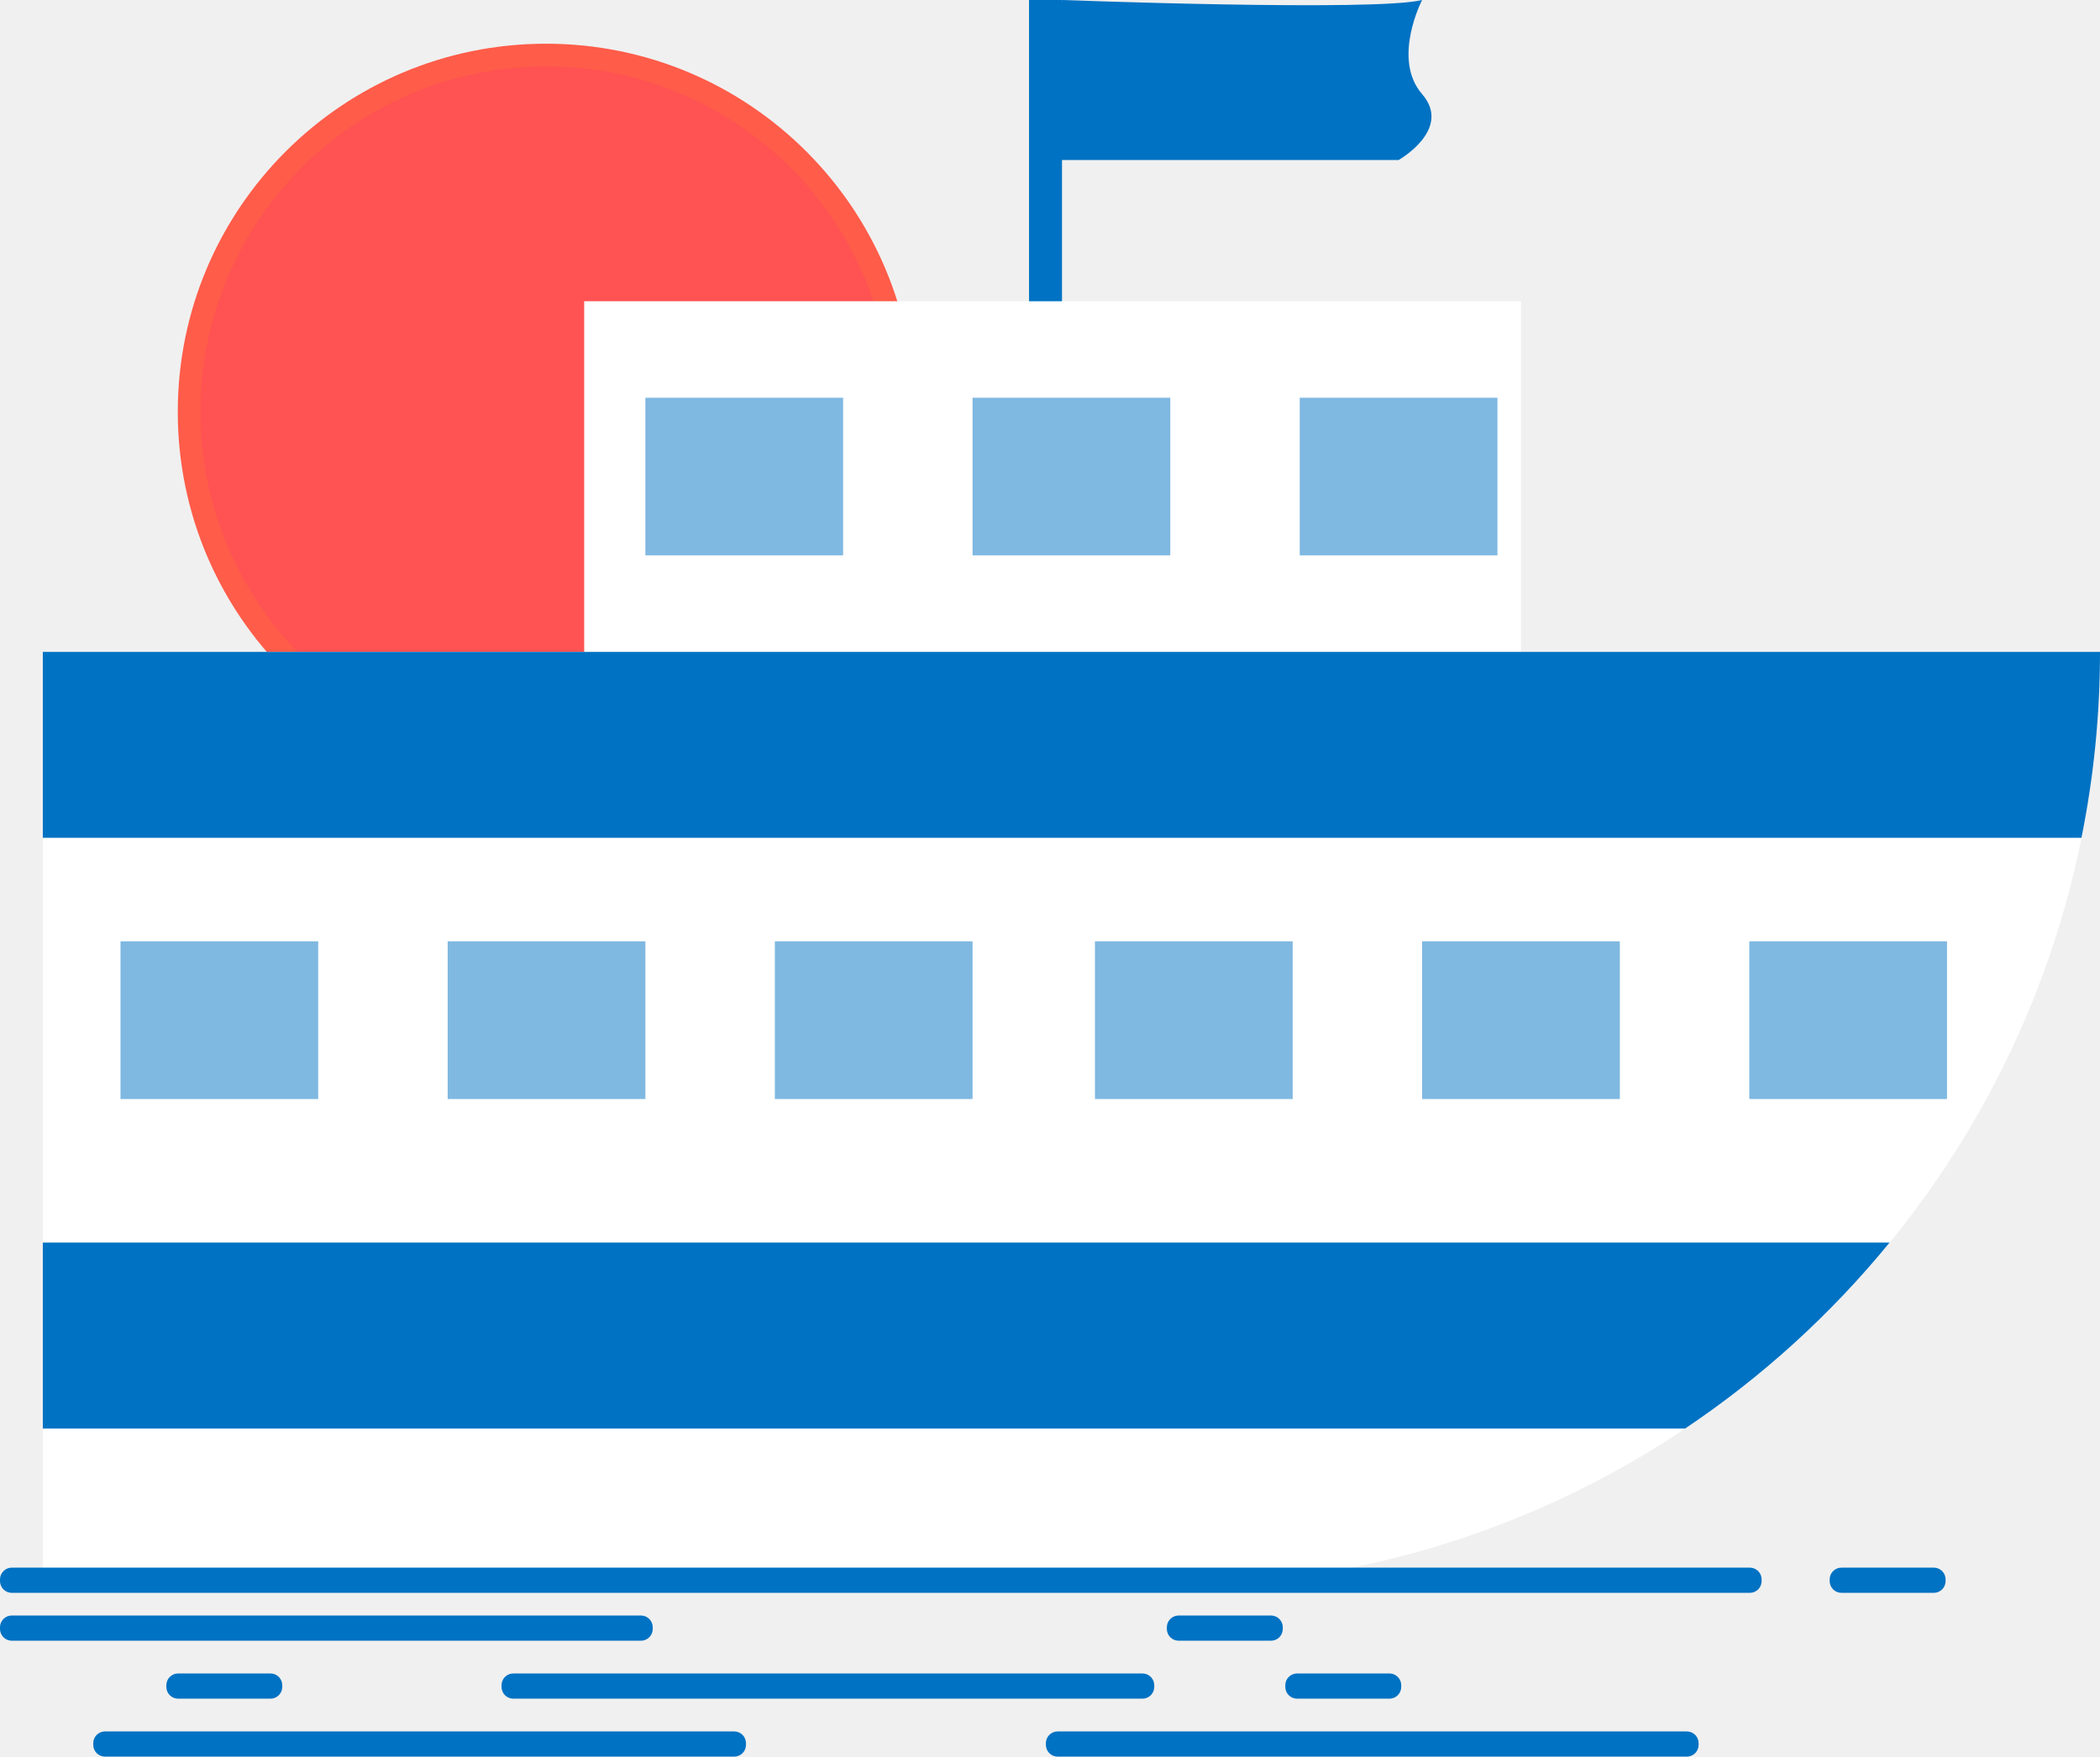
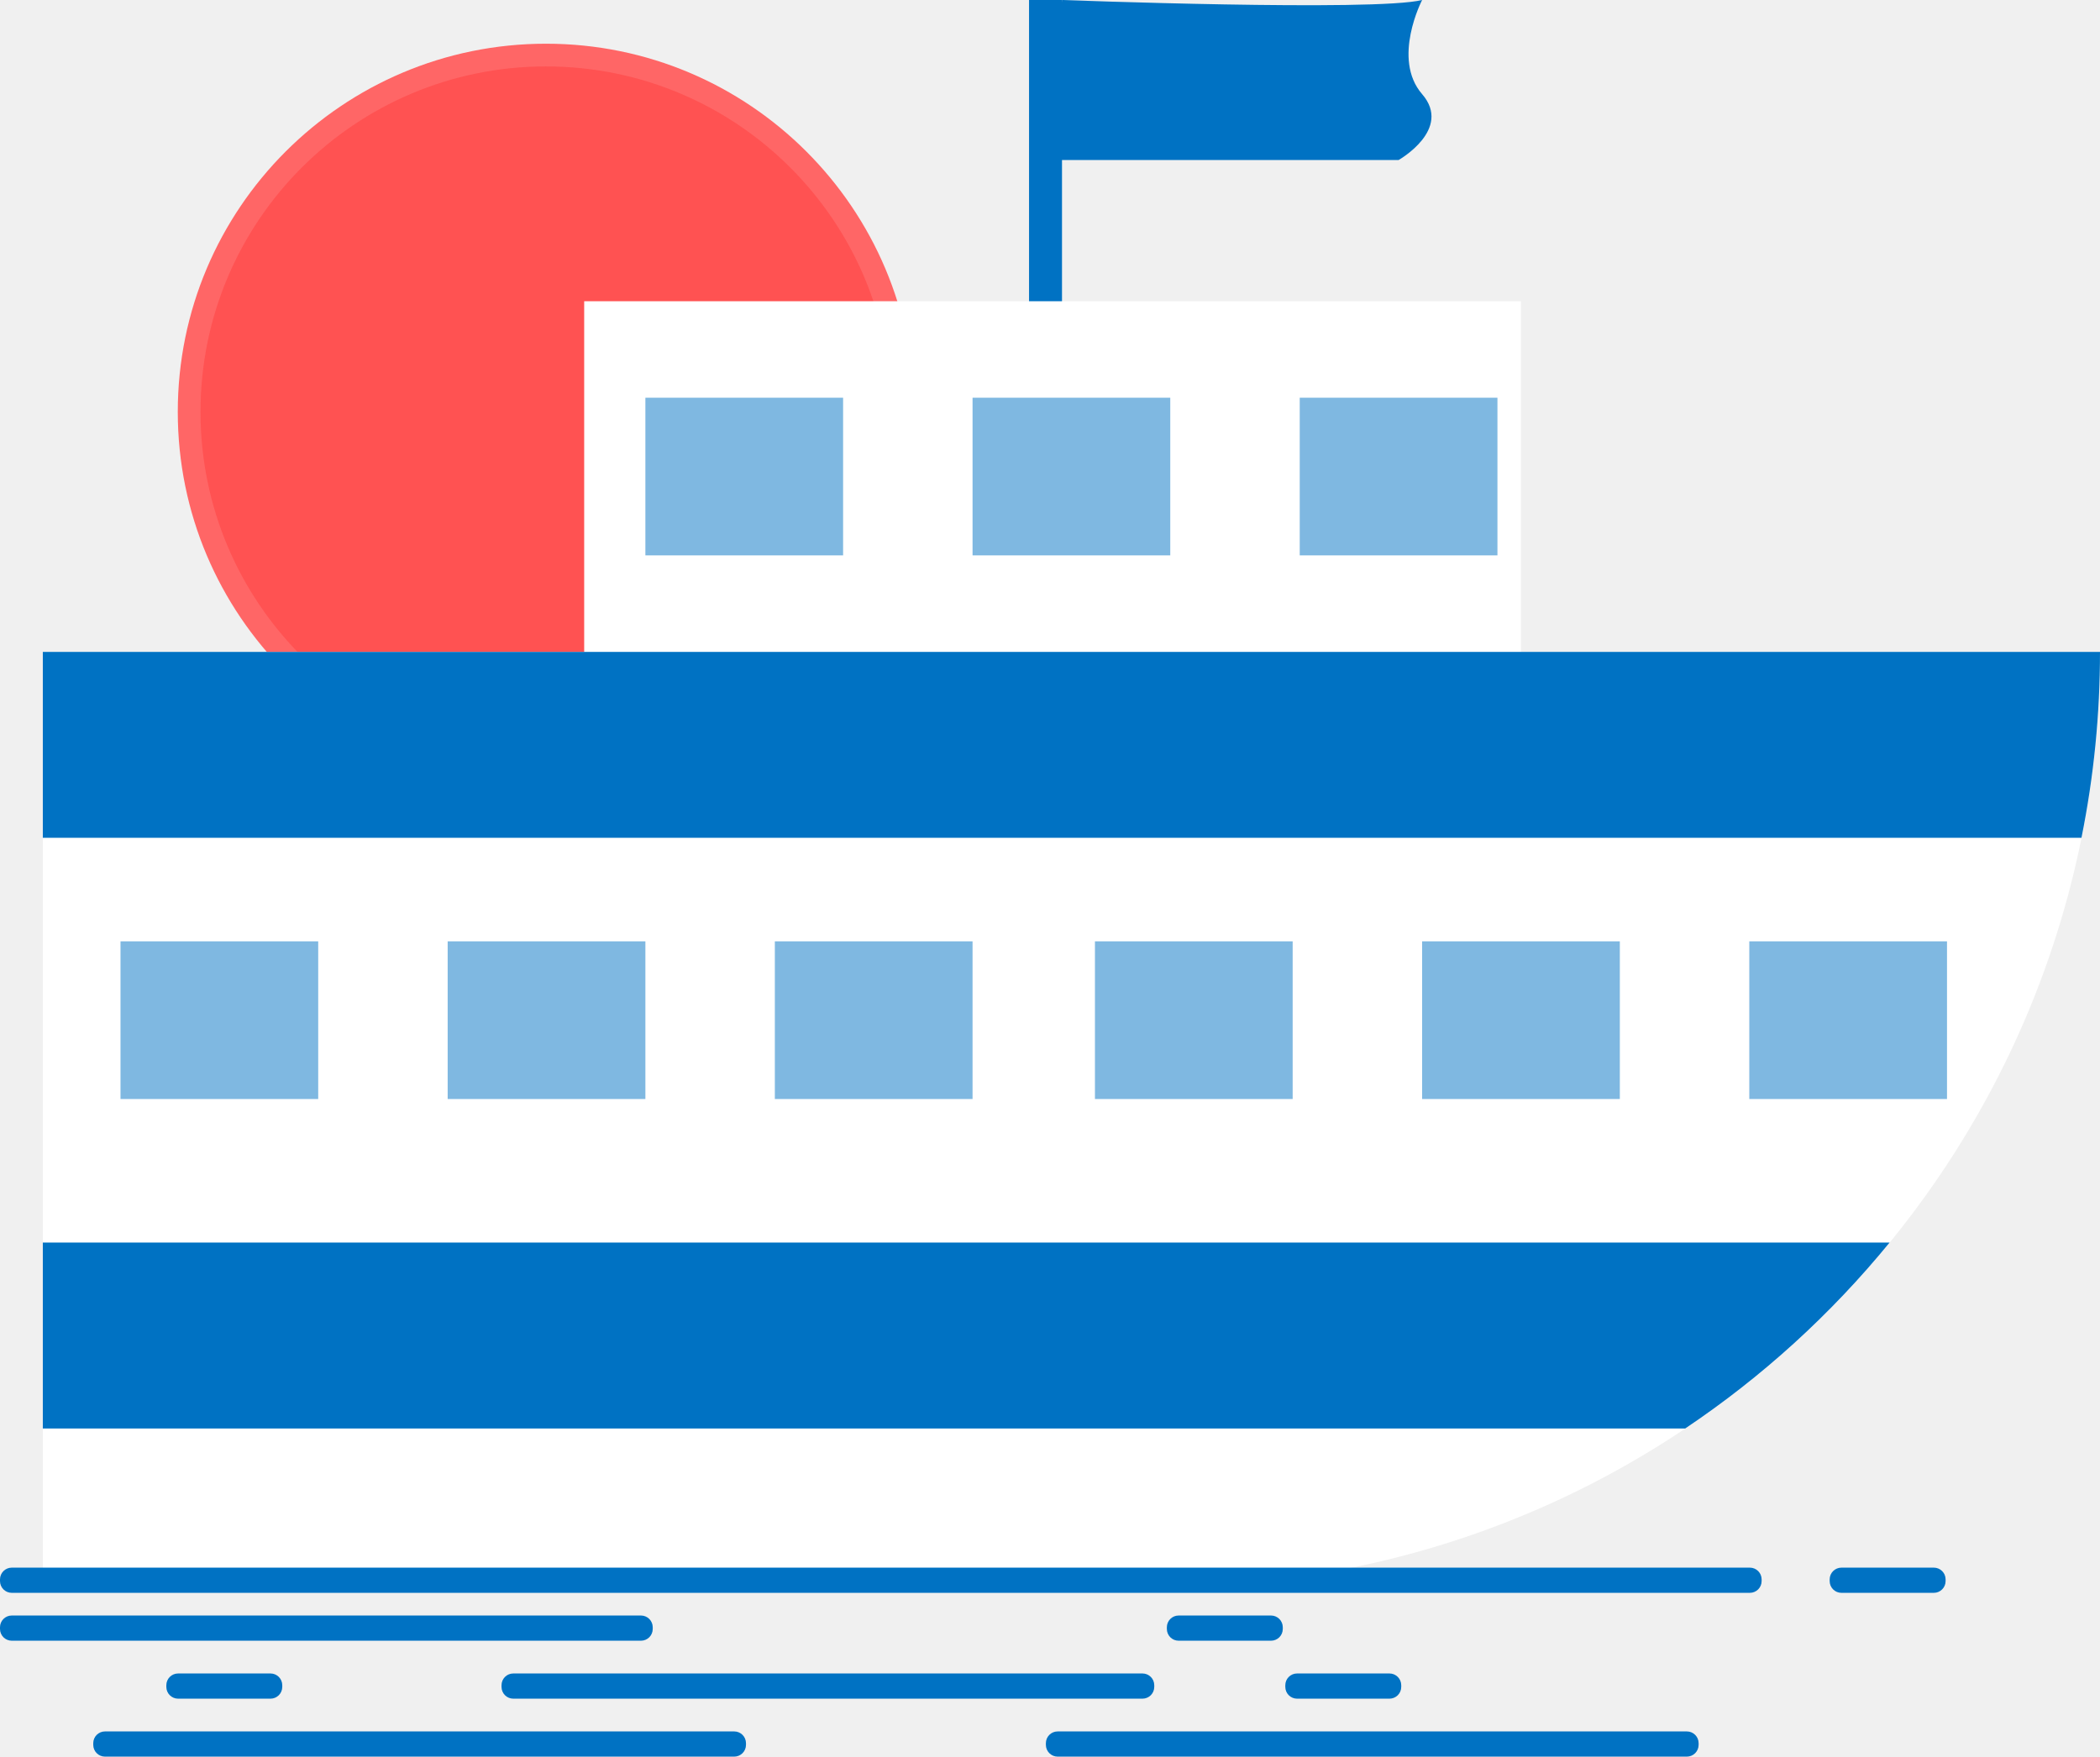
<svg xmlns="http://www.w3.org/2000/svg" id="fab417e8-a014-4924-af3a-60c14cbf464e" data-name="Layer 1" width="892.195" height="746.429" viewBox="0 0 892.195 746.429">
  <defs>
    <linearGradient id="ba5dc2b7-ca42-4f2e-9a45-768e37a33bc6" x1="231.978" y1="331.464" x2="231.978" y2="18.571" gradientUnits="userSpaceOnUse">
      <stop offset="0" stop-color="gray" stop-opacity="0.25" />
      <stop offset="0.535" stop-color="gray" stop-opacity="0.12" />
      <stop offset="1" stop-color="gray" stop-opacity="0.1" />
    </linearGradient>
  </defs>
-   <circle cx="231.978" cy="175.018" r="156.447" fill="rgb(255, 92, 73)" />
+   <circle cx="231.978" cy="175.018" r="156.447" fill="#FF6666" />
  <circle cx="231.978" cy="175.018" r="146.792" fill="#ff5252" />
  <rect x="437.195" width="14" height="136" fill="#0072c3" />
  <rect x="248.195" y="128" width="398" height="204" fill="white" />
  <g opacity="0.5">
    <rect x="274.195" y="169" width="84" height="67" fill="#0072c3" />
    <rect x="413.195" y="169" width="84" height="67" fill="#0072c3" />
    <rect x="552.195" y="169" width="84" height="67" fill="#0072c3" />
  </g>
  <path d="M1046.097,353.785a396.901,396.901,0,0,1-397,397h-477v-397Z" transform="translate(-153.9027 -76.78536)" fill="white" />
  <path d="M1046.097,353.785a398.475,398.475,0,0,1-7.87,79h-866.13v-79Z" transform="translate(-153.9027 -76.78536)" fill="#0072c3" />
  <path d="M956.697,604.785a399.357,399.357,0,0,1-86.83,79h-697.77v-79Z" transform="translate(-153.9027 -76.78536)" fill="#0072c3" />
  <g opacity="0.5">
    <rect x="51.195" y="400" width="84" height="67" fill="#0072c3" />
    <rect x="190.195" y="400" width="84" height="67" fill="#0072c3" />
    <rect x="329.195" y="400" width="84" height="67" fill="#0072c3" />
  </g>
  <g opacity="0.5">
    <rect x="465.195" y="400" width="84" height="67" fill="#0072c3" />
    <rect x="604.195" y="400" width="84" height="67" fill="#0072c3" />
    <rect x="743.195" y="400" width="84" height="67" fill="#0072c3" />
  </g>
  <rect y="666.125" width="748.434" height="10.707" rx="5" fill="#0072c3" />
  <rect y="686.469" width="277.317" height="10.707" rx="5" fill="#0072c3" />
  <rect x="213.074" y="711.095" width="277.317" height="10.707" rx="5" fill="#0072c3" />
  <rect x="444.349" y="735.722" width="277.317" height="10.707" rx="5" fill="#0072c3" />
  <rect x="777.344" y="666.125" width="49.253" height="10.707" rx="5" fill="#0072c3" />
  <rect x="495.744" y="686.469" width="49.253" height="10.707" rx="5" fill="#0072c3" />
  <rect x="70.668" y="711.095" width="49.253" height="10.707" rx="5" fill="#0072c3" />
  <rect x="546.068" y="711.095" width="49.253" height="10.707" rx="5" fill="#0072c3" />
  <rect x="39.617" y="735.722" width="277.317" height="10.707" rx="5" fill="#0072c3" />
  <path d="M605.097,76.785s133,5,153,0c0,0-13,25,0,40s-10,28-10,28h-150Z" transform="translate(-153.9027 -76.78536)" fill="#0072c3" />
</svg>
